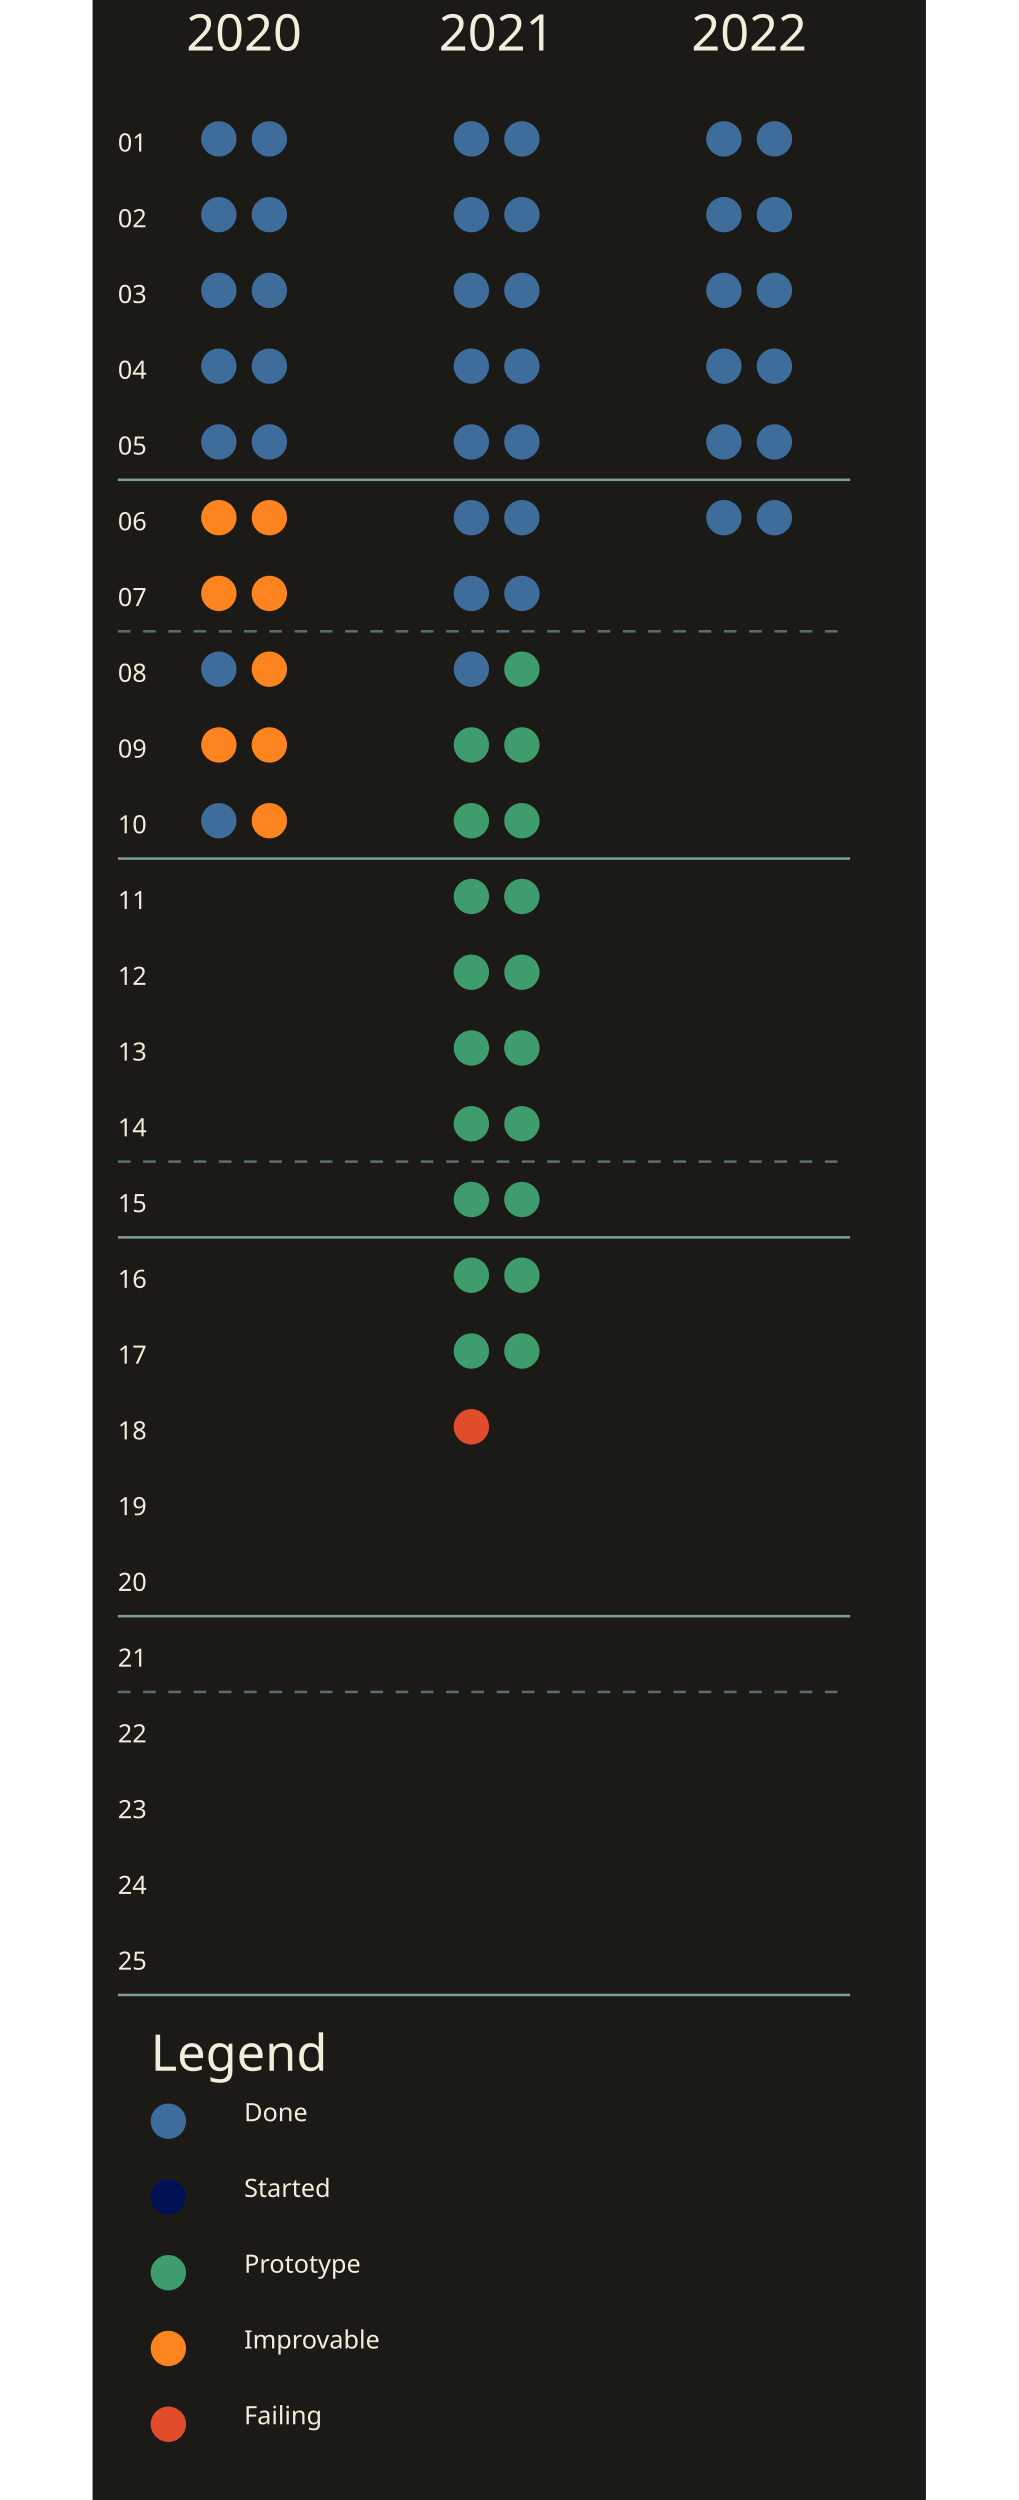
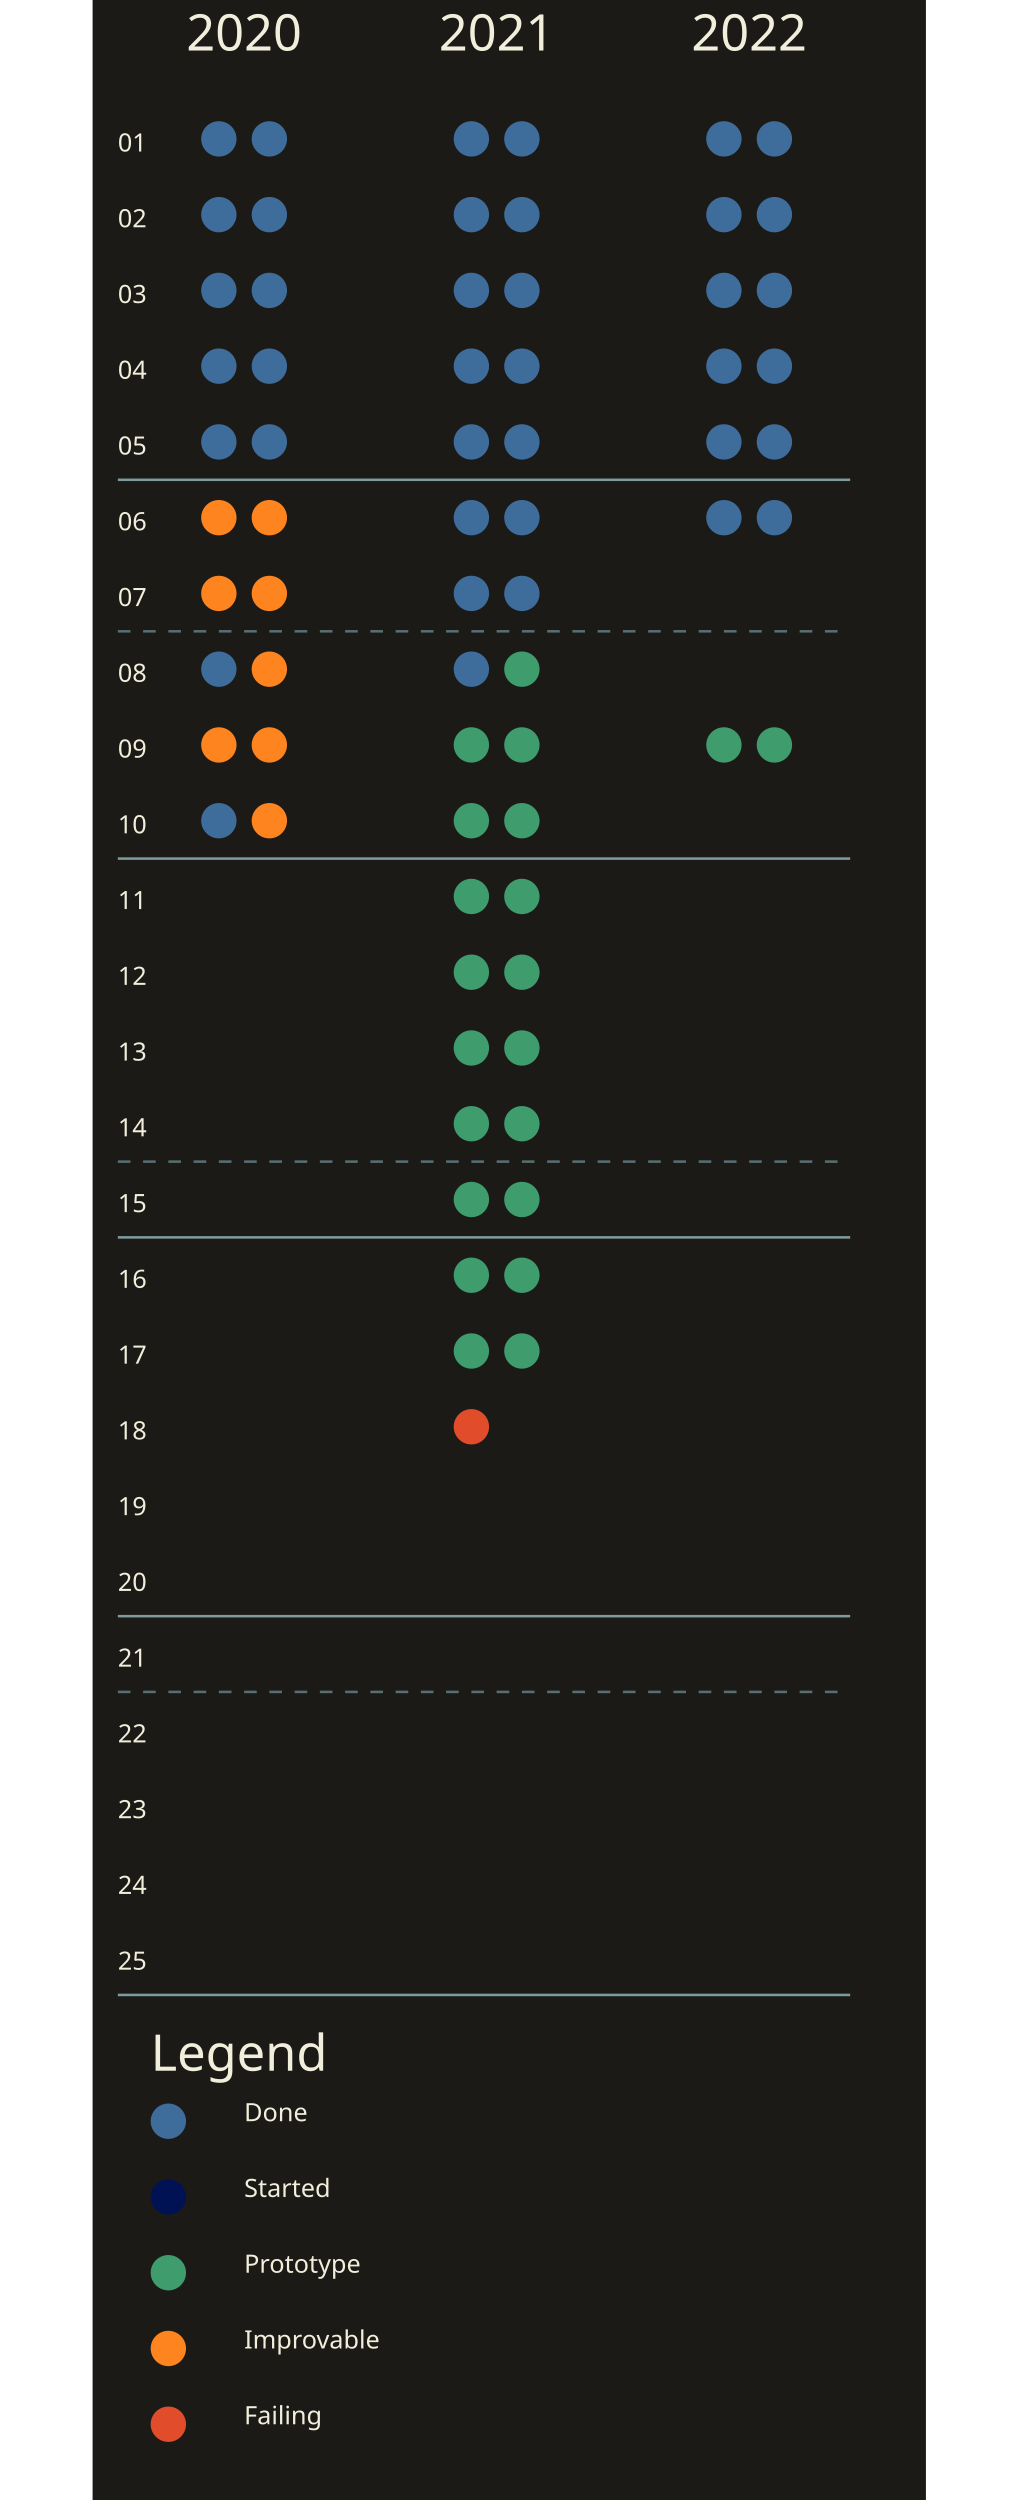
<svg xmlns="http://www.w3.org/2000/svg" height="810" style="font-family: 'Recursive', sans-serif;" viewBox="0 0 330 990" width="330">
  <defs>
    <style>
@font-face {
    font-family: 'Recursive';
    src: url('https://fonts.googleapis.com/css2?family=Recursive:wght,CASL@500,1&amp;display=swap');
  }
</style>
  </defs>
  <rect fill="#1b1a17" height="100%" width="100%" />
  <text fill="#F1EFDC" font-size="20" text-anchor="middle" x="60" y="20">
2020
</text>
  <circle cx="50" cy="55" fill="#3e6d9c" r="7" />
  <circle cx="70" cy="55" fill="#3e6d9c" r="7" />
  <circle cx="50" cy="85" fill="#3e6d9c" r="7" />
  <circle cx="70" cy="85" fill="#3e6d9c" r="7" />
  <circle cx="50" cy="115" fill="#3e6d9c" r="7" />
  <circle cx="70" cy="115" fill="#3e6d9c" r="7" />
  <circle cx="50" cy="145" fill="#3e6d9c" r="7" />
  <circle cx="70" cy="145" fill="#3e6d9c" r="7" />
  <circle cx="50" cy="175" fill="#3e6d9c" r="7" />
  <circle cx="70" cy="175" fill="#3e6d9c" r="7" />
  <circle cx="50" cy="205" fill="#fd841f" r="7" />
  <circle cx="70" cy="205" fill="#fd841f" r="7" />
  <circle cx="50" cy="235" fill="#fd841f" r="7" />
  <circle cx="70" cy="235" fill="#fd841f" r="7" />
  <circle cx="50" cy="265" fill="#3e6d9c" r="7" />
  <circle cx="70" cy="265" fill="#fd841f" r="7" />
  <circle cx="50" cy="295" fill="#fd841f" r="7" />
  <circle cx="70" cy="295" fill="#fd841f" r="7" />
  <circle cx="50" cy="325" fill="#3e6d9c" r="7" />
  <circle cx="70" cy="325" fill="#fd841f" r="7" />
  <text fill="#F1EFDC" font-size="20" text-anchor="middle" x="160" y="20">
2021
</text>
  <circle cx="150" cy="55" fill="#3e6d9c" r="7" />
  <circle cx="170" cy="55" fill="#3e6d9c" r="7" />
  <circle cx="150" cy="85" fill="#3e6d9c" r="7" />
  <circle cx="170" cy="85" fill="#3e6d9c" r="7" />
  <circle cx="150" cy="115" fill="#3e6d9c" r="7" />
  <circle cx="170" cy="115" fill="#3e6d9c" r="7" />
  <circle cx="150" cy="145" fill="#3e6d9c" r="7" />
  <circle cx="170" cy="145" fill="#3e6d9c" r="7" />
  <circle cx="150" cy="175" fill="#3e6d9c" r="7" />
  <circle cx="170" cy="175" fill="#3e6d9c" r="7" />
  <circle cx="150" cy="205" fill="#3e6d9c" r="7" />
  <circle cx="170" cy="205" fill="#3e6d9c" r="7" />
  <circle cx="150" cy="235" fill="#3e6d9c" r="7" />
  <circle cx="170" cy="235" fill="#3e6d9c" r="7" />
  <circle cx="150" cy="265" fill="#3e6d9c" r="7" />
  <circle cx="170" cy="265" fill="#3e9c6d" r="7" />
  <circle cx="150" cy="295" fill="#3e9c6d" r="7" />
  <circle cx="170" cy="295" fill="#3e9c6d" r="7" />
  <circle cx="150" cy="325" fill="#3e9c6d" r="7" />
  <circle cx="170" cy="325" fill="#3e9c6d" r="7" />
  <circle cx="150" cy="355" fill="#3e9c6d" r="7" />
  <circle cx="170" cy="355" fill="#3e9c6d" r="7" />
  <circle cx="150" cy="385" fill="#3e9c6d" r="7" />
  <circle cx="170" cy="385" fill="#3e9c6d" r="7" />
  <circle cx="150" cy="415" fill="#3e9c6d" r="7" />
  <circle cx="170" cy="415" fill="#3e9c6d" r="7" />
  <circle cx="150" cy="445" fill="#3e9c6d" r="7" />
  <circle cx="170" cy="445" fill="#3e9c6d" r="7" />
  <circle cx="150" cy="475" fill="#3e9c6d" r="7" />
  <circle cx="170" cy="475" fill="#3e9c6d" r="7" />
  <circle cx="150" cy="505" fill="#3e9c6d" r="7" />
  <circle cx="170" cy="505" fill="#3e9c6d" r="7" />
  <circle cx="150" cy="535" fill="#3e9c6d" r="7" />
  <circle cx="170" cy="535" fill="#3e9c6d" r="7" />
  <circle cx="150" cy="565" fill="#e14d2a" r="7" />
  <text fill="#F1EFDC" font-size="20" text-anchor="middle" x="260" y="20">
2022
</text>
  <circle cx="250" cy="55" fill="#3e6d9c" r="7" />
  <circle cx="270" cy="55" fill="#3e6d9c" r="7" />
  <circle cx="250" cy="85" fill="#3e6d9c" r="7" />
  <circle cx="270" cy="85" fill="#3e6d9c" r="7" />
  <circle cx="250" cy="115" fill="#3e6d9c" r="7" />
  <circle cx="270" cy="115" fill="#3e6d9c" r="7" />
  <circle cx="250" cy="145" fill="#3e6d9c" r="7" />
  <circle cx="270" cy="145" fill="#3e6d9c" r="7" />
  <circle cx="250" cy="175" fill="#3e6d9c" r="7" />
  <circle cx="270" cy="175" fill="#3e6d9c" r="7" />
  <circle cx="250" cy="205" fill="#3e6d9c" r="7" />
  <circle cx="270" cy="205" fill="#3e6d9c" r="7" />
+   <circle cx="250" cy="295" fill="#3e9c6d" r="7" />
+   <circle cx="270" cy="295" fill="#3e9c6d" r="7" />
  <text fill="#F1EFDC" font-size="10" x="10" y="60">
01
</text>
  <text fill="#F1EFDC" font-size="10" x="10" y="90">
02
</text>
  <text fill="#F1EFDC" font-size="10" x="10" y="120">
03
</text>
  <text fill="#F1EFDC" font-size="10" x="10" y="150">
04
</text>
  <text fill="#F1EFDC" font-size="10" x="10" y="180">
05
</text>
  <line stroke="#7D9D9C" x1="10" x2="300" y1="190" y2="190" />
  <text fill="#F1EFDC" font-size="10" x="10" y="210">
06
</text>
  <text fill="#F1EFDC" font-size="10" x="10" y="240">
07
</text>
  <line stroke="#576F72" stroke-dasharray="5,5" x1="10" x2="300" y1="250" y2="250" />
  <text fill="#F1EFDC" font-size="10" x="10" y="270">
08
</text>
  <text fill="#F1EFDC" font-size="10" x="10" y="300">
09
</text>
  <text fill="#F1EFDC" font-size="10" x="10" y="330">
10
</text>
  <line stroke="#7D9D9C" x1="10" x2="300" y1="340" y2="340" />
  <text fill="#F1EFDC" font-size="10" x="10" y="360">
11
</text>
  <text fill="#F1EFDC" font-size="10" x="10" y="390">
12
</text>
  <text fill="#F1EFDC" font-size="10" x="10" y="420">
13
</text>
  <text fill="#F1EFDC" font-size="10" x="10" y="450">
14
</text>
  <line stroke="#576F72" stroke-dasharray="5,5" x1="10" x2="300" y1="460" y2="460" />
  <text fill="#F1EFDC" font-size="10" x="10" y="480">
15
</text>
  <line stroke="#7D9D9C" x1="10" x2="300" y1="490" y2="490" />
  <text fill="#F1EFDC" font-size="10" x="10" y="510">
16
</text>
  <text fill="#F1EFDC" font-size="10" x="10" y="540">
17
</text>
  <text fill="#F1EFDC" font-size="10" x="10" y="570">
18
</text>
  <text fill="#F1EFDC" font-size="10" x="10" y="600">
19
</text>
  <text fill="#F1EFDC" font-size="10" x="10" y="630">
20
</text>
  <line stroke="#7D9D9C" x1="10" x2="300" y1="640" y2="640" />
  <text fill="#F1EFDC" font-size="10" x="10" y="660">
21
</text>
  <line stroke="#576F72" stroke-dasharray="5,5" x1="10" x2="300" y1="670" y2="670" />
  <text fill="#F1EFDC" font-size="10" x="10" y="690">
22
</text>
  <text fill="#F1EFDC" font-size="10" x="10" y="720">
23
</text>
  <text fill="#F1EFDC" font-size="10" x="10" y="750">
24
</text>
  <text fill="#F1EFDC" font-size="10" x="10" y="780">
25
</text>
  <line stroke="#7D9D9C" x1="10" x2="300" y1="790" y2="790" />
  <text fill="#F1EFDC" font-size="20" text-anchor="left" x="23" y="820">
Legend
</text>
  <circle cx="30" cy="840" fill="#3e6d9c" r="7" />
  <text fill="#F1EFDC" font-size="10" x="60" y="840">

Done

</text>
  <circle cx="30" cy="870" fill="#001253" r="7" />
  <text fill="#F1EFDC" font-size="10" x="60" y="870">

Started

</text>
  <circle cx="30" cy="900" fill="#3e9c6d" r="7" />
  <text fill="#F1EFDC" font-size="10" x="60" y="900">

Prototype

</text>
  <circle cx="30" cy="930" fill="#fd841f" r="7" />
  <text fill="#F1EFDC" font-size="10" x="60" y="930">

Improvable

</text>
  <circle cx="30" cy="960" fill="#e14d2a" r="7" />
  <text fill="#F1EFDC" font-size="10" x="60" y="960">

Failing

</text>
</svg>
